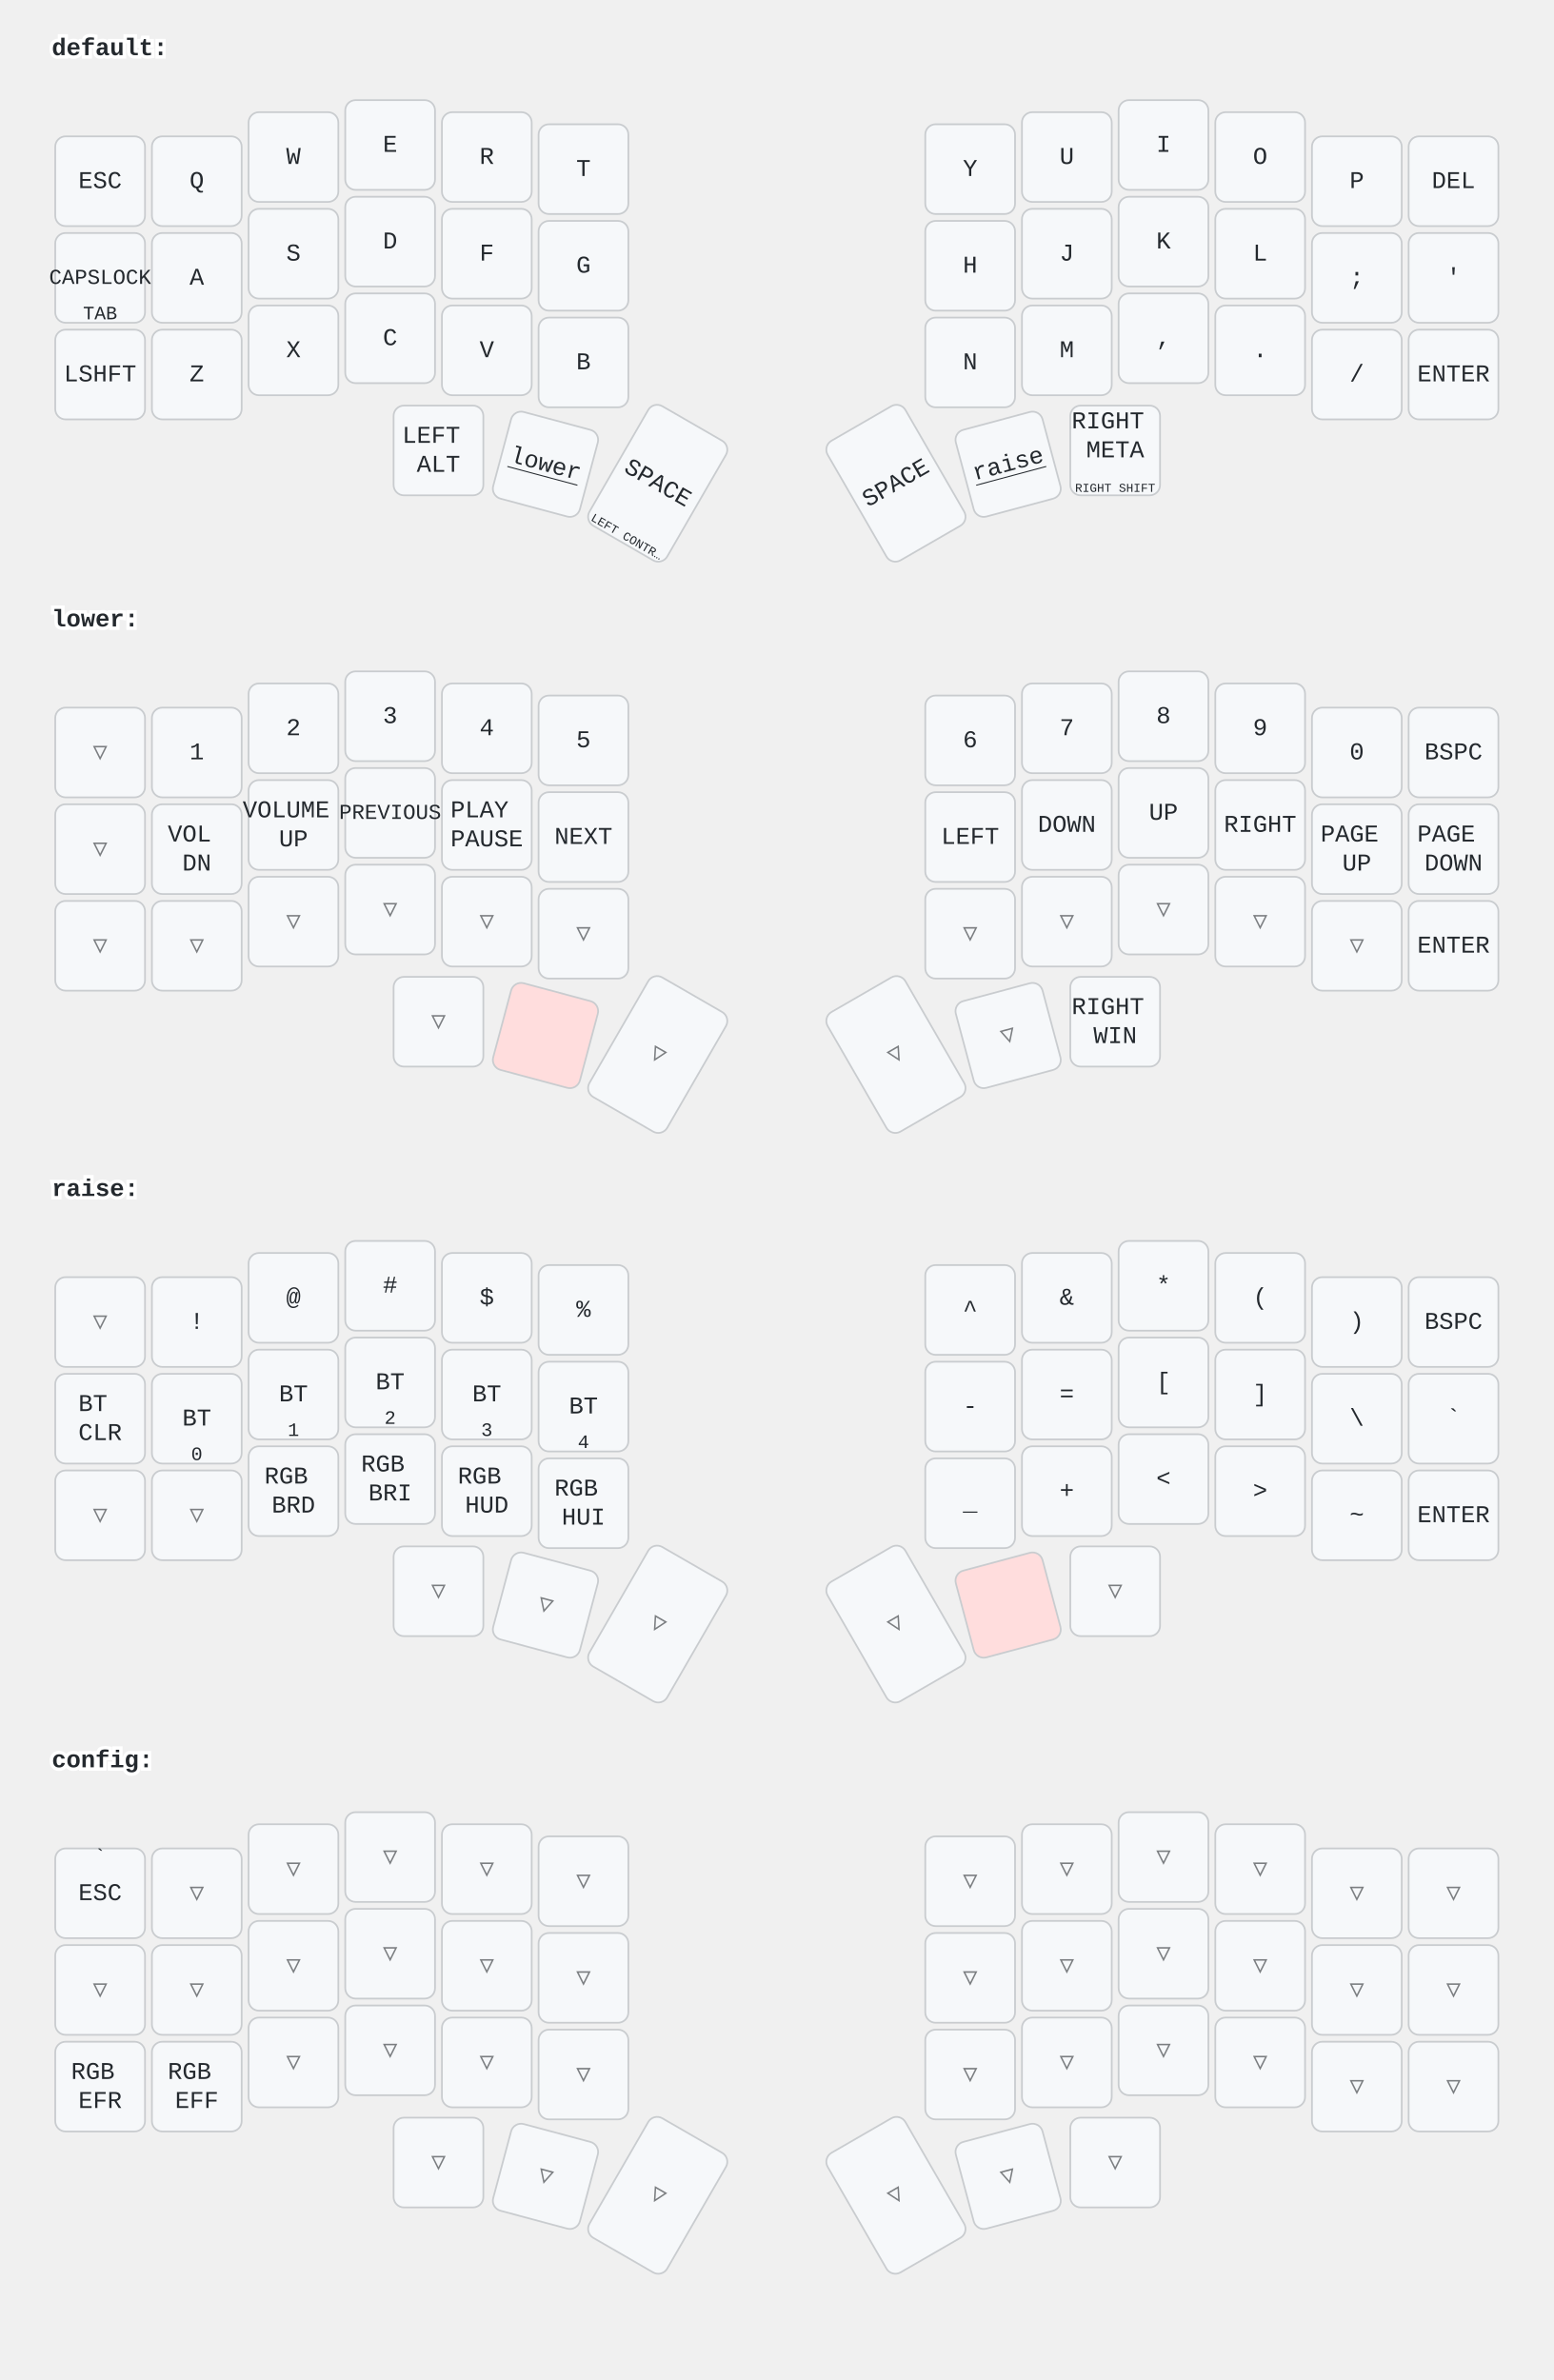
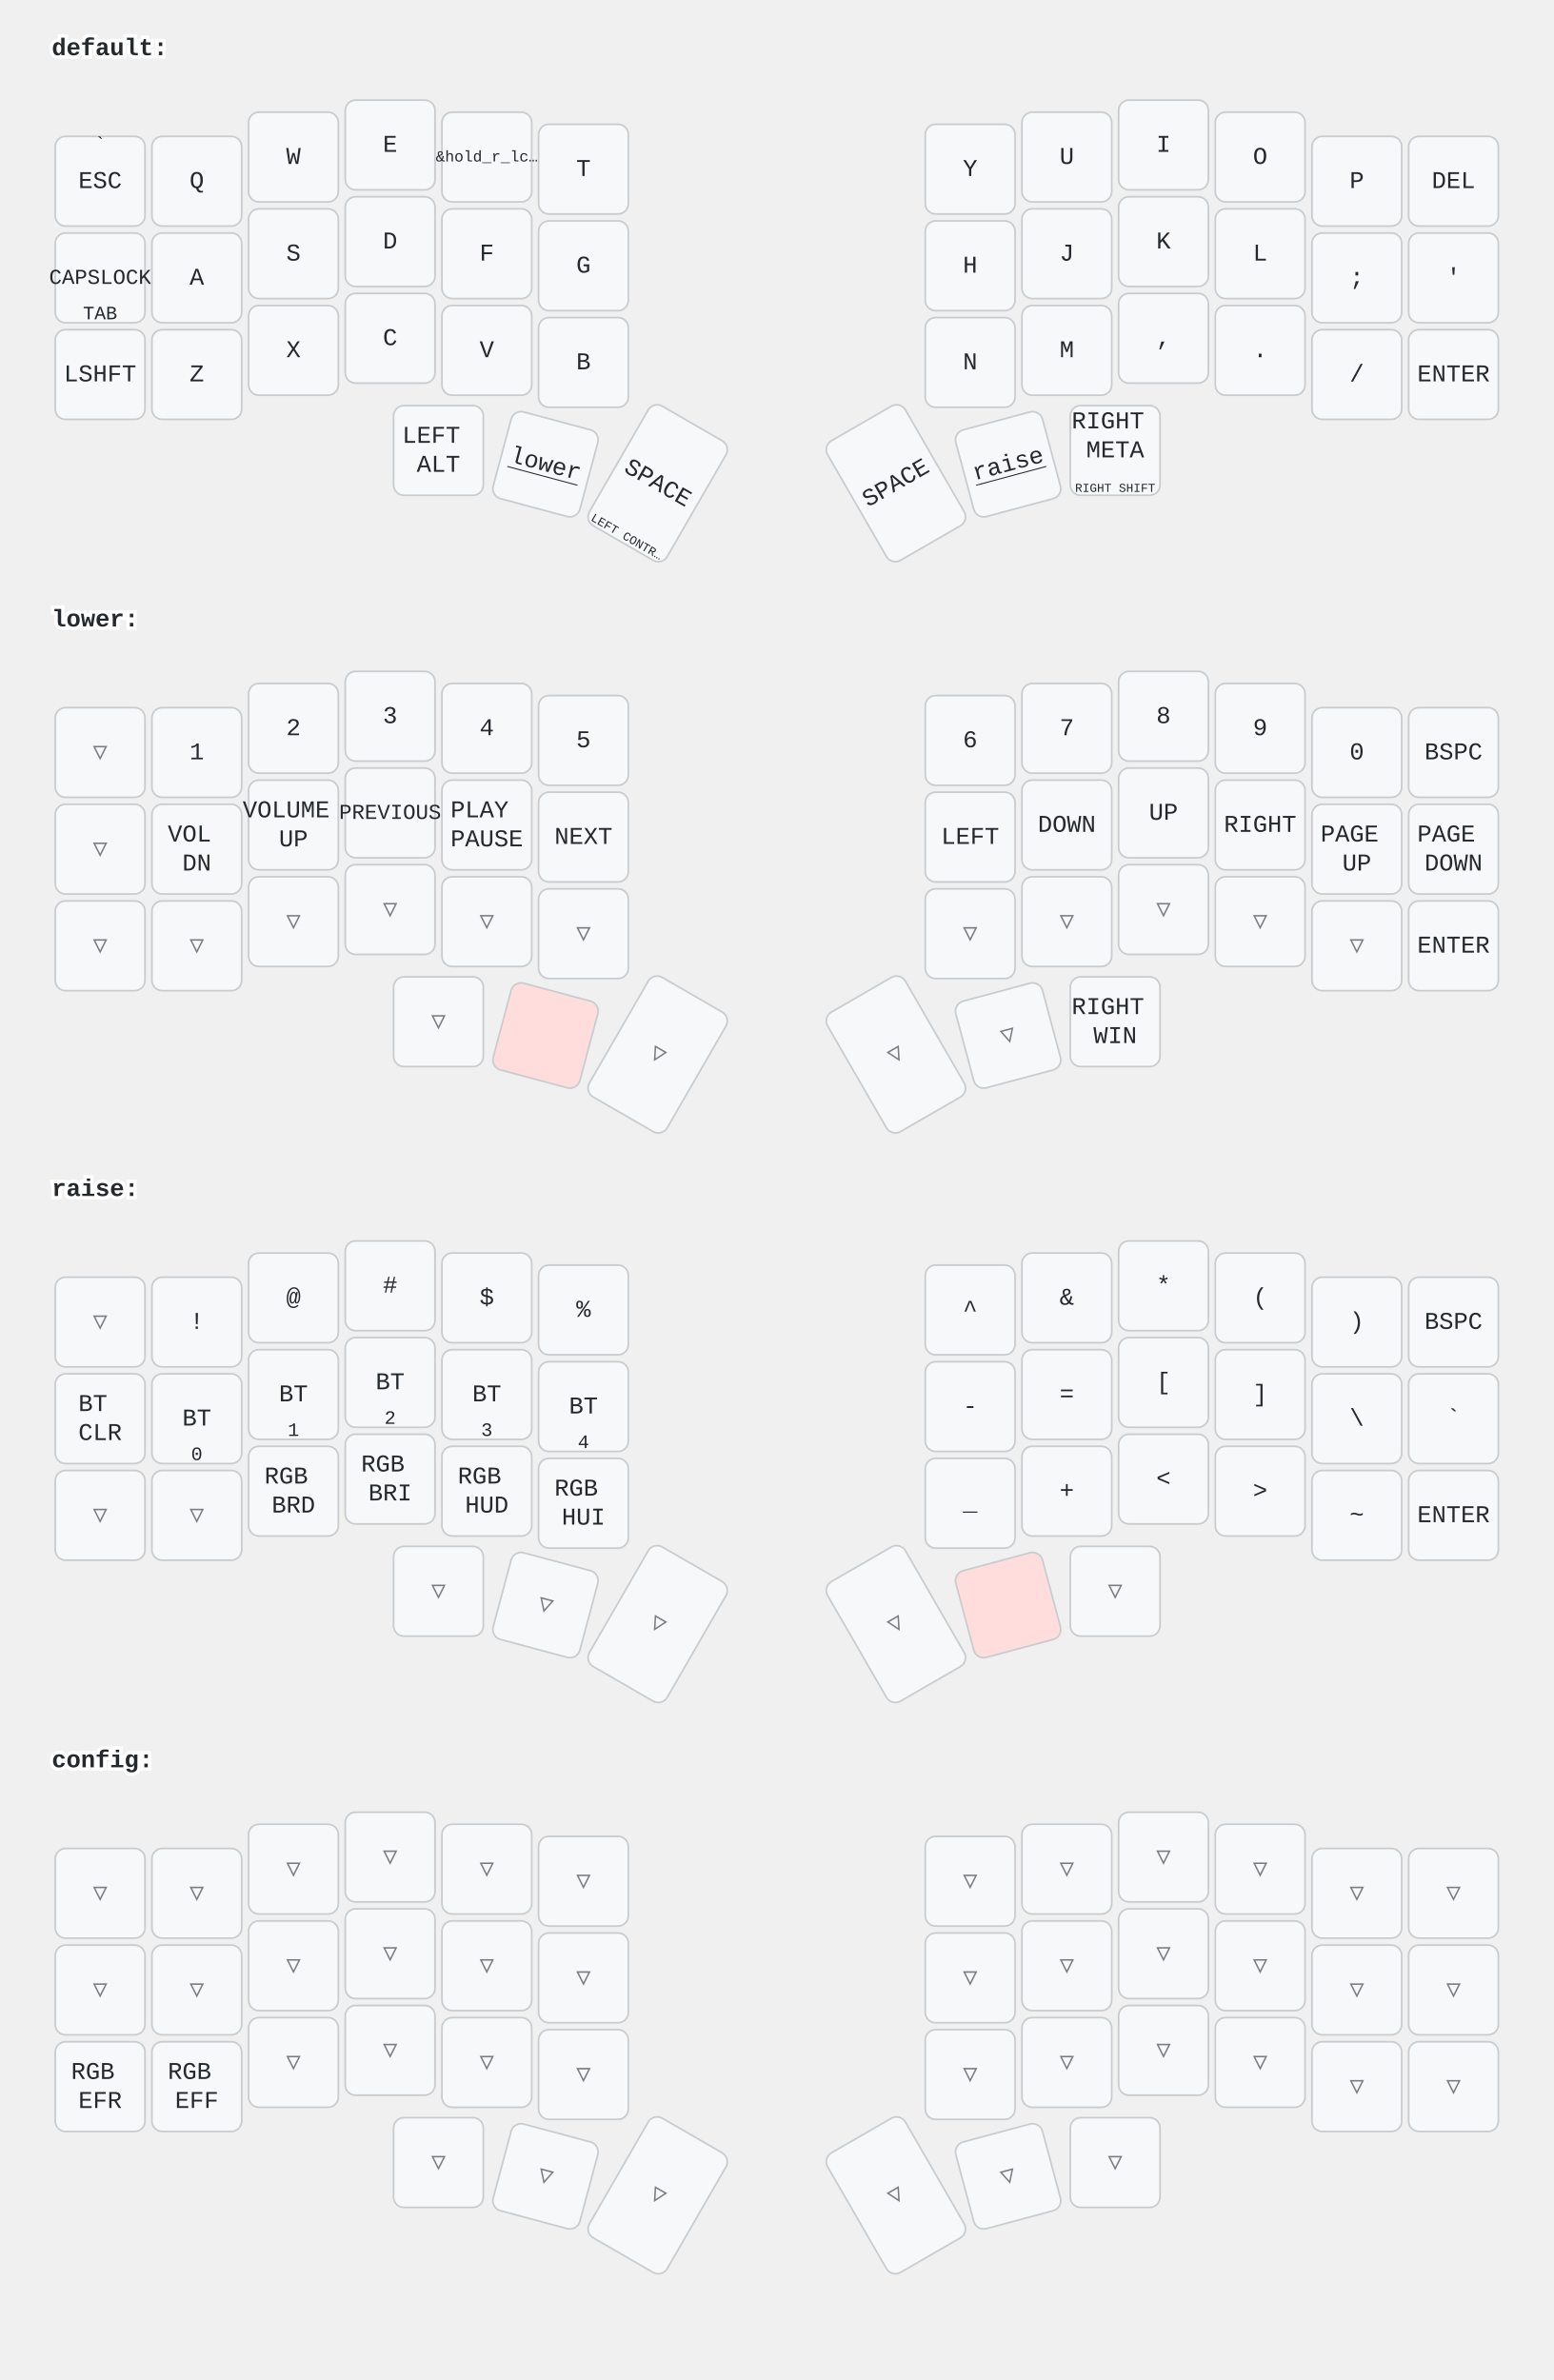
<svg xmlns="http://www.w3.org/2000/svg" width="900" height="1379" viewBox="0 0 900 1379" class="keymap">
  <style>/* inherit to force styles through use tags */
svg path {
    fill: inherit;
}

/* font and background color specifications */
svg.keymap {
    font-family: SFMono-Regular,Consolas,Liberation Mono,Menlo,monospace;
    font-size: 14px;
    font-kerning: normal;
    text-rendering: optimizeLegibility;
    fill: #24292e;
}

/* default key styling */
rect.key {
    fill: #f6f8fa;
}

rect.key, rect.combo {
    stroke: #c9cccf;
    stroke-width: 1;
}

/* default key side styling, only used is draw_key_sides is set */
rect.side {
    filter: brightness(90%);
}

/* color accent for combo boxes */
rect.combo, rect.combo-separate {
    fill: #cdf;
}

/* color accent for held keys */
rect.held, rect.combo.held {
    fill: #fdd;
}

/* color accent for ghost (optional) keys */
rect.ghost, rect.combo.ghost {
    stroke-dasharray: 4, 4;
    stroke-width: 2;
}

text {
    text-anchor: middle;
    dominant-baseline: middle;
}

/* styling for layer labels */
text.label {
    font-weight: bold;
    text-anchor: start;
    stroke: white;
    stroke-width: 4;
    paint-order: stroke;
}

/* styling for optional footer */
text.footer {
    text-anchor: end;
    dominant-baseline: auto;
    stroke: white;
    stroke-width: 4;
    paint-order: stroke;
}

/* styling for combo tap, and key hold/shifted label text */
text.combo, text.hold, text.shifted {
    font-size: 11px;
}

text.hold {
    text-anchor: middle;
    dominant-baseline: auto;
}

text.shifted {
    text-anchor: middle;
    dominant-baseline: hanging;
}

text.layer-activator {
    text-decoration: underline;
}

/* styling for hold/shifted label text in combo box */
text.combo.hold, text.combo.shifted {
    font-size: 8px;
}

/* lighter symbol for transparent keys */
text.trans {
    fill: #7b7e81;
}

/* styling for combo dendrons */
path.combo {
    stroke-width: 1;
    stroke: gray;
    fill: none;
}

/* Start Tabler Icons Cleanup */
/* cannot use height/width with glyphs */
.icon-tabler &gt; path {
    fill: inherit;
    stroke: inherit;
    stroke-width: 2;
}
/* hide tabler's default box */
.icon-tabler &gt; path[stroke="none"][fill="none"] {
    visibility: hidden;
}
/* End Tabler Icons Cleanup */
</style>
  <g transform="translate(30, 0)" class="layer-default">
    <text x="0" y="28" class="label" id="default">default:</text>
    <g transform="translate(0, 56)">
      <g transform="translate(28, 49)" class="key keypos-0">
        <rect rx="6" ry="6" x="-26" y="-26" width="52" height="52" class="key" />
        <text x="0" y="0" class="key tap">ESC</text>
+         <text x="0" y="-24" class="key shifted">`</text>
      </g>
      <g transform="translate(84, 49)" class="key keypos-1">
        <rect rx="6" ry="6" x="-26" y="-26" width="52" height="52" class="key" />
        <text x="0" y="0" class="key tap">Q</text>
      </g>
      <g transform="translate(140, 35)" class="key keypos-2">
        <rect rx="6" ry="6" x="-26" y="-26" width="52" height="52" class="key" />
        <text x="0" y="0" class="key tap">W</text>
      </g>
      <g transform="translate(196, 28)" class="key keypos-3">
        <rect rx="6" ry="6" x="-26" y="-26" width="52" height="52" class="key" />
        <text x="0" y="0" class="key tap">E</text>
      </g>
      <g transform="translate(252, 35)" class="key keypos-4">
        <rect rx="6" ry="6" x="-26" y="-26" width="52" height="52" class="key" />
-         <text x="0" y="0" class="key tap">R</text>
+         <text x="0" y="0" class="key tap">
+           <tspan style="font-size: 64%">&amp;hold_r_lc…</tspan>
+         </text>
      </g>
      <g transform="translate(308, 42)" class="key keypos-5">
        <rect rx="6" ry="6" x="-26" y="-26" width="52" height="52" class="key" />
        <text x="0" y="0" class="key tap">T</text>
      </g>
      <g transform="translate(532, 42)" class="key keypos-6">
        <rect rx="6" ry="6" x="-26" y="-26" width="52" height="52" class="key" />
        <text x="0" y="0" class="key tap">Y</text>
      </g>
      <g transform="translate(588, 35)" class="key keypos-7">
        <rect rx="6" ry="6" x="-26" y="-26" width="52" height="52" class="key" />
        <text x="0" y="0" class="key tap">U</text>
      </g>
      <g transform="translate(644, 28)" class="key keypos-8">
        <rect rx="6" ry="6" x="-26" y="-26" width="52" height="52" class="key" />
        <text x="0" y="0" class="key tap">I</text>
      </g>
      <g transform="translate(700, 35)" class="key keypos-9">
        <rect rx="6" ry="6" x="-26" y="-26" width="52" height="52" class="key" />
        <text x="0" y="0" class="key tap">O</text>
      </g>
      <g transform="translate(756, 49)" class="key keypos-10">
        <rect rx="6" ry="6" x="-26" y="-26" width="52" height="52" class="key" />
        <text x="0" y="0" class="key tap">P</text>
      </g>
      <g transform="translate(812, 49)" class="key keypos-11">
        <rect rx="6" ry="6" x="-26" y="-26" width="52" height="52" class="key" />
        <text x="0" y="0" class="key tap">DEL</text>
      </g>
      <g transform="translate(28, 105)" class="key keypos-12">
        <rect rx="6" ry="6" x="-26" y="-26" width="52" height="52" class="key" />
        <text x="0" y="0" class="key tap">
          <tspan style="font-size: 88%">CAPSLOCK</tspan>
        </text>
        <text x="0" y="24" class="key hold">TAB</text>
      </g>
      <g transform="translate(84, 105)" class="key keypos-13">
        <rect rx="6" ry="6" x="-26" y="-26" width="52" height="52" class="key" />
        <text x="0" y="0" class="key tap">A</text>
      </g>
      <g transform="translate(140, 91)" class="key keypos-14">
        <rect rx="6" ry="6" x="-26" y="-26" width="52" height="52" class="key" />
        <text x="0" y="0" class="key tap">S</text>
      </g>
      <g transform="translate(196, 84)" class="key keypos-15">
        <rect rx="6" ry="6" x="-26" y="-26" width="52" height="52" class="key" />
        <text x="0" y="0" class="key tap">D</text>
      </g>
      <g transform="translate(252, 91)" class="key keypos-16">
        <rect rx="6" ry="6" x="-26" y="-26" width="52" height="52" class="key" />
        <text x="0" y="0" class="key tap">F</text>
      </g>
      <g transform="translate(308, 98)" class="key keypos-17">
        <rect rx="6" ry="6" x="-26" y="-26" width="52" height="52" class="key" />
        <text x="0" y="0" class="key tap">G</text>
      </g>
      <g transform="translate(532, 98)" class="key keypos-18">
        <rect rx="6" ry="6" x="-26" y="-26" width="52" height="52" class="key" />
        <text x="0" y="0" class="key tap">H</text>
      </g>
      <g transform="translate(588, 91)" class="key keypos-19">
        <rect rx="6" ry="6" x="-26" y="-26" width="52" height="52" class="key" />
        <text x="0" y="0" class="key tap">J</text>
      </g>
      <g transform="translate(644, 84)" class="key keypos-20">
        <rect rx="6" ry="6" x="-26" y="-26" width="52" height="52" class="key" />
        <text x="0" y="0" class="key tap">K</text>
      </g>
      <g transform="translate(700, 91)" class="key keypos-21">
        <rect rx="6" ry="6" x="-26" y="-26" width="52" height="52" class="key" />
        <text x="0" y="0" class="key tap">L</text>
      </g>
      <g transform="translate(756, 105)" class="key keypos-22">
        <rect rx="6" ry="6" x="-26" y="-26" width="52" height="52" class="key" />
        <text x="0" y="0" class="key tap">;</text>
      </g>
      <g transform="translate(812, 105)" class="key keypos-23">
        <rect rx="6" ry="6" x="-26" y="-26" width="52" height="52" class="key" />
        <text x="0" y="0" class="key tap">'</text>
      </g>
      <g transform="translate(28, 161)" class="key keypos-24">
        <rect rx="6" ry="6" x="-26" y="-26" width="52" height="52" class="key" />
        <text x="0" y="0" class="key tap">LSHFT</text>
      </g>
      <g transform="translate(84, 161)" class="key keypos-25">
        <rect rx="6" ry="6" x="-26" y="-26" width="52" height="52" class="key" />
        <text x="0" y="0" class="key tap">Z</text>
      </g>
      <g transform="translate(140, 147)" class="key keypos-26">
        <rect rx="6" ry="6" x="-26" y="-26" width="52" height="52" class="key" />
        <text x="0" y="0" class="key tap">X</text>
      </g>
      <g transform="translate(196, 140)" class="key keypos-27">
        <rect rx="6" ry="6" x="-26" y="-26" width="52" height="52" class="key" />
        <text x="0" y="0" class="key tap">C</text>
      </g>
      <g transform="translate(252, 147)" class="key keypos-28">
        <rect rx="6" ry="6" x="-26" y="-26" width="52" height="52" class="key" />
        <text x="0" y="0" class="key tap">V</text>
      </g>
      <g transform="translate(308, 154)" class="key keypos-29">
        <rect rx="6" ry="6" x="-26" y="-26" width="52" height="52" class="key" />
        <text x="0" y="0" class="key tap">B</text>
      </g>
      <g transform="translate(532, 154)" class="key keypos-30">
        <rect rx="6" ry="6" x="-26" y="-26" width="52" height="52" class="key" />
        <text x="0" y="0" class="key tap">N</text>
      </g>
      <g transform="translate(588, 147)" class="key keypos-31">
        <rect rx="6" ry="6" x="-26" y="-26" width="52" height="52" class="key" />
        <text x="0" y="0" class="key tap">M</text>
      </g>
      <g transform="translate(644, 140)" class="key keypos-32">
        <rect rx="6" ry="6" x="-26" y="-26" width="52" height="52" class="key" />
        <text x="0" y="0" class="key tap">,</text>
      </g>
      <g transform="translate(700, 147)" class="key keypos-33">
        <rect rx="6" ry="6" x="-26" y="-26" width="52" height="52" class="key" />
        <text x="0" y="0" class="key tap">.</text>
      </g>
      <g transform="translate(756, 161)" class="key keypos-34">
        <rect rx="6" ry="6" x="-26" y="-26" width="52" height="52" class="key" />
        <text x="0" y="0" class="key tap">/</text>
      </g>
      <g transform="translate(812, 161)" class="key keypos-35">
        <rect rx="6" ry="6" x="-26" y="-26" width="52" height="52" class="key" />
        <text x="0" y="0" class="key tap">ENTER</text>
      </g>
      <g transform="translate(224, 205)" class="key keypos-36">
        <rect rx="6" ry="6" x="-26" y="-26" width="52" height="52" class="key" />
        <text x="0" y="0" class="key tap">
          <tspan x="0" dy="-0.6em">LEFT</tspan>
          <tspan x="0" dy="1.2em">ALT</tspan>
        </text>
      </g>
      <g transform="translate(286, 213) rotate(15.0)" class="key keypos-37">
        <rect rx="6" ry="6" x="-26" y="-26" width="52" height="52" class="key" />
        <a href="#lower">
          <text x="0" y="0" class="key tap layer-activator">lower</text>
        </a>
      </g>
      <g transform="translate(351, 224) rotate(30.0)" class="key keypos-38">
        <rect rx="6" ry="6" x="-26" y="-40" width="52" height="80" class="key" />
        <text x="0" y="0" class="key tap">SPACE</text>
        <text x="0" y="38" class="key hold">
          <tspan style="font-size: 64%">LEFT CONTR…</tspan>
        </text>
      </g>
      <g transform="translate(489, 224) rotate(-30.0)" class="key keypos-39">
        <rect rx="6" ry="6" x="-26" y="-40" width="52" height="80" class="key" />
        <text x="0" y="0" class="key tap">SPACE</text>
      </g>
      <g transform="translate(554, 213) rotate(-15.0)" class="key keypos-40">
        <rect rx="6" ry="6" x="-26" y="-26" width="52" height="52" class="key" />
        <a href="#raise">
          <text x="0" y="0" class="key tap layer-activator">raise</text>
        </a>
      </g>
      <g transform="translate(616, 205)" class="key keypos-41">
        <rect rx="6" ry="6" x="-26" y="-26" width="52" height="52" class="key" />
        <text x="0" y="0" class="key tap">
          <tspan x="0" dy="-1.2em">RIGHT</tspan>
          <tspan x="0" dy="1.2em">META</tspan>
        </text>
        <text x="0" y="24" class="key hold">
          <tspan style="font-size: 64%">RIGHT SHIFT</tspan>
        </text>
      </g>
    </g>
  </g>
  <g transform="translate(30, 331)" class="layer-lower">
    <text x="0" y="28" class="label" id="lower">lower:</text>
    <g transform="translate(0, 56)">
      <g transform="translate(28, 49)" class="key trans keypos-0">
        <rect rx="6" ry="6" x="-26" y="-26" width="52" height="52" class="key trans" />
        <text x="0" y="0" class="key trans tap">▽</text>
      </g>
      <g transform="translate(84, 49)" class="key keypos-1">
        <rect rx="6" ry="6" x="-26" y="-26" width="52" height="52" class="key" />
        <text x="0" y="0" class="key tap">1</text>
      </g>
      <g transform="translate(140, 35)" class="key keypos-2">
        <rect rx="6" ry="6" x="-26" y="-26" width="52" height="52" class="key" />
        <text x="0" y="0" class="key tap">2</text>
      </g>
      <g transform="translate(196, 28)" class="key keypos-3">
        <rect rx="6" ry="6" x="-26" y="-26" width="52" height="52" class="key" />
        <text x="0" y="0" class="key tap">3</text>
      </g>
      <g transform="translate(252, 35)" class="key keypos-4">
        <rect rx="6" ry="6" x="-26" y="-26" width="52" height="52" class="key" />
        <text x="0" y="0" class="key tap">4</text>
      </g>
      <g transform="translate(308, 42)" class="key keypos-5">
        <rect rx="6" ry="6" x="-26" y="-26" width="52" height="52" class="key" />
        <text x="0" y="0" class="key tap">5</text>
      </g>
      <g transform="translate(532, 42)" class="key keypos-6">
        <rect rx="6" ry="6" x="-26" y="-26" width="52" height="52" class="key" />
        <text x="0" y="0" class="key tap">6</text>
      </g>
      <g transform="translate(588, 35)" class="key keypos-7">
        <rect rx="6" ry="6" x="-26" y="-26" width="52" height="52" class="key" />
        <text x="0" y="0" class="key tap">7</text>
      </g>
      <g transform="translate(644, 28)" class="key keypos-8">
        <rect rx="6" ry="6" x="-26" y="-26" width="52" height="52" class="key" />
        <text x="0" y="0" class="key tap">8</text>
      </g>
      <g transform="translate(700, 35)" class="key keypos-9">
        <rect rx="6" ry="6" x="-26" y="-26" width="52" height="52" class="key" />
        <text x="0" y="0" class="key tap">9</text>
      </g>
      <g transform="translate(756, 49)" class="key keypos-10">
        <rect rx="6" ry="6" x="-26" y="-26" width="52" height="52" class="key" />
        <text x="0" y="0" class="key tap">0</text>
      </g>
      <g transform="translate(812, 49)" class="key keypos-11">
        <rect rx="6" ry="6" x="-26" y="-26" width="52" height="52" class="key" />
        <text x="0" y="0" class="key tap">BSPC</text>
      </g>
      <g transform="translate(28, 105)" class="key trans keypos-12">
        <rect rx="6" ry="6" x="-26" y="-26" width="52" height="52" class="key trans" />
        <text x="0" y="0" class="key trans tap">▽</text>
      </g>
      <g transform="translate(84, 105)" class="key keypos-13">
        <rect rx="6" ry="6" x="-26" y="-26" width="52" height="52" class="key" />
        <text x="0" y="0" class="key tap">
          <tspan x="0" dy="-0.6em">VOL</tspan>
          <tspan x="0" dy="1.2em">DN</tspan>
        </text>
      </g>
      <g transform="translate(140, 91)" class="key keypos-14">
        <rect rx="6" ry="6" x="-26" y="-26" width="52" height="52" class="key" />
        <text x="0" y="0" class="key tap">
          <tspan x="0" dy="-0.6em">VOLUME</tspan>
          <tspan x="0" dy="1.2em">UP</tspan>
        </text>
      </g>
      <g transform="translate(196, 84)" class="key keypos-15">
        <rect rx="6" ry="6" x="-26" y="-26" width="52" height="52" class="key" />
        <text x="0" y="0" class="key tap">
          <tspan style="font-size: 88%">PREVIOUS</tspan>
        </text>
      </g>
      <g transform="translate(252, 91)" class="key keypos-16">
        <rect rx="6" ry="6" x="-26" y="-26" width="52" height="52" class="key" />
        <text x="0" y="0" class="key tap">
          <tspan x="0" dy="-0.6em">PLAY</tspan>
          <tspan x="0" dy="1.2em">PAUSE</tspan>
        </text>
      </g>
      <g transform="translate(308, 98)" class="key keypos-17">
        <rect rx="6" ry="6" x="-26" y="-26" width="52" height="52" class="key" />
        <text x="0" y="0" class="key tap">NEXT</text>
      </g>
      <g transform="translate(532, 98)" class="key keypos-18">
        <rect rx="6" ry="6" x="-26" y="-26" width="52" height="52" class="key" />
        <text x="0" y="0" class="key tap">LEFT</text>
      </g>
      <g transform="translate(588, 91)" class="key keypos-19">
        <rect rx="6" ry="6" x="-26" y="-26" width="52" height="52" class="key" />
        <text x="0" y="0" class="key tap">DOWN</text>
      </g>
      <g transform="translate(644, 84)" class="key keypos-20">
        <rect rx="6" ry="6" x="-26" y="-26" width="52" height="52" class="key" />
        <text x="0" y="0" class="key tap">UP</text>
      </g>
      <g transform="translate(700, 91)" class="key keypos-21">
        <rect rx="6" ry="6" x="-26" y="-26" width="52" height="52" class="key" />
        <text x="0" y="0" class="key tap">RIGHT</text>
      </g>
      <g transform="translate(756, 105)" class="key keypos-22">
        <rect rx="6" ry="6" x="-26" y="-26" width="52" height="52" class="key" />
        <text x="0" y="0" class="key tap">
          <tspan x="0" dy="-0.6em">PAGE</tspan>
          <tspan x="0" dy="1.2em">UP</tspan>
        </text>
      </g>
      <g transform="translate(812, 105)" class="key keypos-23">
        <rect rx="6" ry="6" x="-26" y="-26" width="52" height="52" class="key" />
        <text x="0" y="0" class="key tap">
          <tspan x="0" dy="-0.6em">PAGE</tspan>
          <tspan x="0" dy="1.2em">DOWN</tspan>
        </text>
      </g>
      <g transform="translate(28, 161)" class="key trans keypos-24">
        <rect rx="6" ry="6" x="-26" y="-26" width="52" height="52" class="key trans" />
        <text x="0" y="0" class="key trans tap">▽</text>
      </g>
      <g transform="translate(84, 161)" class="key trans keypos-25">
        <rect rx="6" ry="6" x="-26" y="-26" width="52" height="52" class="key trans" />
        <text x="0" y="0" class="key trans tap">▽</text>
      </g>
      <g transform="translate(140, 147)" class="key trans keypos-26">
        <rect rx="6" ry="6" x="-26" y="-26" width="52" height="52" class="key trans" />
        <text x="0" y="0" class="key trans tap">▽</text>
      </g>
      <g transform="translate(196, 140)" class="key trans keypos-27">
        <rect rx="6" ry="6" x="-26" y="-26" width="52" height="52" class="key trans" />
        <text x="0" y="0" class="key trans tap">▽</text>
      </g>
      <g transform="translate(252, 147)" class="key trans keypos-28">
        <rect rx="6" ry="6" x="-26" y="-26" width="52" height="52" class="key trans" />
        <text x="0" y="0" class="key trans tap">▽</text>
      </g>
      <g transform="translate(308, 154)" class="key trans keypos-29">
        <rect rx="6" ry="6" x="-26" y="-26" width="52" height="52" class="key trans" />
        <text x="0" y="0" class="key trans tap">▽</text>
      </g>
      <g transform="translate(532, 154)" class="key trans keypos-30">
        <rect rx="6" ry="6" x="-26" y="-26" width="52" height="52" class="key trans" />
        <text x="0" y="0" class="key trans tap">▽</text>
      </g>
      <g transform="translate(588, 147)" class="key trans keypos-31">
        <rect rx="6" ry="6" x="-26" y="-26" width="52" height="52" class="key trans" />
        <text x="0" y="0" class="key trans tap">▽</text>
      </g>
      <g transform="translate(644, 140)" class="key trans keypos-32">
        <rect rx="6" ry="6" x="-26" y="-26" width="52" height="52" class="key trans" />
        <text x="0" y="0" class="key trans tap">▽</text>
      </g>
      <g transform="translate(700, 147)" class="key trans keypos-33">
        <rect rx="6" ry="6" x="-26" y="-26" width="52" height="52" class="key trans" />
        <text x="0" y="0" class="key trans tap">▽</text>
      </g>
      <g transform="translate(756, 161)" class="key trans keypos-34">
        <rect rx="6" ry="6" x="-26" y="-26" width="52" height="52" class="key trans" />
        <text x="0" y="0" class="key trans tap">▽</text>
      </g>
      <g transform="translate(812, 161)" class="key keypos-35">
        <rect rx="6" ry="6" x="-26" y="-26" width="52" height="52" class="key" />
        <text x="0" y="0" class="key tap">ENTER</text>
      </g>
      <g transform="translate(224, 205)" class="key trans keypos-36">
        <rect rx="6" ry="6" x="-26" y="-26" width="52" height="52" class="key trans" />
        <text x="0" y="0" class="key trans tap">▽</text>
      </g>
      <g transform="translate(286, 213) rotate(15.0)" class="key held keypos-37">
        <rect rx="6" ry="6" x="-26" y="-26" width="52" height="52" class="key held" />
      </g>
      <g transform="translate(351, 224) rotate(30.0)" class="key trans keypos-38">
        <rect rx="6" ry="6" x="-26" y="-40" width="52" height="80" class="key trans" />
        <text x="0" y="0" class="key trans tap">▽</text>
      </g>
      <g transform="translate(489, 224) rotate(-30.0)" class="key trans keypos-39">
        <rect rx="6" ry="6" x="-26" y="-40" width="52" height="80" class="key trans" />
        <text x="0" y="0" class="key trans tap">▽</text>
      </g>
      <g transform="translate(554, 213) rotate(-15.0)" class="key trans keypos-40">
        <rect rx="6" ry="6" x="-26" y="-26" width="52" height="52" class="key trans" />
        <text x="0" y="0" class="key trans tap">▽</text>
      </g>
      <g transform="translate(616, 205)" class="key keypos-41">
        <rect rx="6" ry="6" x="-26" y="-26" width="52" height="52" class="key" />
        <text x="0" y="0" class="key tap">
          <tspan x="0" dy="-0.6em">RIGHT</tspan>
          <tspan x="0" dy="1.2em">WIN</tspan>
        </text>
      </g>
    </g>
  </g>
  <g transform="translate(30, 661)" class="layer-raise">
    <text x="0" y="28" class="label" id="raise">raise:</text>
    <g transform="translate(0, 56)">
      <g transform="translate(28, 49)" class="key trans keypos-0">
        <rect rx="6" ry="6" x="-26" y="-26" width="52" height="52" class="key trans" />
        <text x="0" y="0" class="key trans tap">▽</text>
      </g>
      <g transform="translate(84, 49)" class="key keypos-1">
        <rect rx="6" ry="6" x="-26" y="-26" width="52" height="52" class="key" />
        <text x="0" y="0" class="key tap">!</text>
      </g>
      <g transform="translate(140, 35)" class="key keypos-2">
        <rect rx="6" ry="6" x="-26" y="-26" width="52" height="52" class="key" />
        <text x="0" y="0" class="key tap">@</text>
      </g>
      <g transform="translate(196, 28)" class="key keypos-3">
        <rect rx="6" ry="6" x="-26" y="-26" width="52" height="52" class="key" />
        <text x="0" y="0" class="key tap">#</text>
      </g>
      <g transform="translate(252, 35)" class="key keypos-4">
        <rect rx="6" ry="6" x="-26" y="-26" width="52" height="52" class="key" />
        <text x="0" y="0" class="key tap">$</text>
      </g>
      <g transform="translate(308, 42)" class="key keypos-5">
        <rect rx="6" ry="6" x="-26" y="-26" width="52" height="52" class="key" />
        <text x="0" y="0" class="key tap">%</text>
      </g>
      <g transform="translate(532, 42)" class="key keypos-6">
        <rect rx="6" ry="6" x="-26" y="-26" width="52" height="52" class="key" />
        <text x="0" y="0" class="key tap">^</text>
      </g>
      <g transform="translate(588, 35)" class="key keypos-7">
        <rect rx="6" ry="6" x="-26" y="-26" width="52" height="52" class="key" />
        <text x="0" y="0" class="key tap">&amp;</text>
      </g>
      <g transform="translate(644, 28)" class="key keypos-8">
        <rect rx="6" ry="6" x="-26" y="-26" width="52" height="52" class="key" />
        <text x="0" y="0" class="key tap">*</text>
      </g>
      <g transform="translate(700, 35)" class="key keypos-9">
        <rect rx="6" ry="6" x="-26" y="-26" width="52" height="52" class="key" />
        <text x="0" y="0" class="key tap">(</text>
      </g>
      <g transform="translate(756, 49)" class="key keypos-10">
        <rect rx="6" ry="6" x="-26" y="-26" width="52" height="52" class="key" />
        <text x="0" y="0" class="key tap">)</text>
      </g>
      <g transform="translate(812, 49)" class="key keypos-11">
        <rect rx="6" ry="6" x="-26" y="-26" width="52" height="52" class="key" />
        <text x="0" y="0" class="key tap">BSPC</text>
      </g>
      <g transform="translate(28, 105)" class="key keypos-12">
        <rect rx="6" ry="6" x="-26" y="-26" width="52" height="52" class="key" />
        <text x="0" y="0" class="key tap">
          <tspan x="0" dy="-0.6em">BT</tspan>
          <tspan x="0" dy="1.2em">CLR</tspan>
        </text>
      </g>
      <g transform="translate(84, 105)" class="key keypos-13">
        <rect rx="6" ry="6" x="-26" y="-26" width="52" height="52" class="key" />
        <text x="0" y="0" class="key tap">BT</text>
        <text x="0" y="24" class="key hold">0</text>
      </g>
      <g transform="translate(140, 91)" class="key keypos-14">
        <rect rx="6" ry="6" x="-26" y="-26" width="52" height="52" class="key" />
        <text x="0" y="0" class="key tap">BT</text>
        <text x="0" y="24" class="key hold">1</text>
      </g>
      <g transform="translate(196, 84)" class="key keypos-15">
        <rect rx="6" ry="6" x="-26" y="-26" width="52" height="52" class="key" />
        <text x="0" y="0" class="key tap">BT</text>
        <text x="0" y="24" class="key hold">2</text>
      </g>
      <g transform="translate(252, 91)" class="key keypos-16">
        <rect rx="6" ry="6" x="-26" y="-26" width="52" height="52" class="key" />
        <text x="0" y="0" class="key tap">BT</text>
        <text x="0" y="24" class="key hold">3</text>
      </g>
      <g transform="translate(308, 98)" class="key keypos-17">
        <rect rx="6" ry="6" x="-26" y="-26" width="52" height="52" class="key" />
        <text x="0" y="0" class="key tap">BT</text>
        <text x="0" y="24" class="key hold">4</text>
      </g>
      <g transform="translate(532, 98)" class="key keypos-18">
        <rect rx="6" ry="6" x="-26" y="-26" width="52" height="52" class="key" />
        <text x="0" y="0" class="key tap">-</text>
      </g>
      <g transform="translate(588, 91)" class="key keypos-19">
        <rect rx="6" ry="6" x="-26" y="-26" width="52" height="52" class="key" />
        <text x="0" y="0" class="key tap">=</text>
      </g>
      <g transform="translate(644, 84)" class="key keypos-20">
        <rect rx="6" ry="6" x="-26" y="-26" width="52" height="52" class="key" />
        <text x="0" y="0" class="key tap">[</text>
      </g>
      <g transform="translate(700, 91)" class="key keypos-21">
        <rect rx="6" ry="6" x="-26" y="-26" width="52" height="52" class="key" />
        <text x="0" y="0" class="key tap">]</text>
      </g>
      <g transform="translate(756, 105)" class="key keypos-22">
        <rect rx="6" ry="6" x="-26" y="-26" width="52" height="52" class="key" />
        <text x="0" y="0" class="key tap">\</text>
      </g>
      <g transform="translate(812, 105)" class="key keypos-23">
        <rect rx="6" ry="6" x="-26" y="-26" width="52" height="52" class="key" />
        <text x="0" y="0" class="key tap">`</text>
      </g>
      <g transform="translate(28, 161)" class="key trans keypos-24">
        <rect rx="6" ry="6" x="-26" y="-26" width="52" height="52" class="key trans" />
        <text x="0" y="0" class="key trans tap">▽</text>
      </g>
      <g transform="translate(84, 161)" class="key trans keypos-25">
        <rect rx="6" ry="6" x="-26" y="-26" width="52" height="52" class="key trans" />
        <text x="0" y="0" class="key trans tap">▽</text>
      </g>
      <g transform="translate(140, 147)" class="key keypos-26">
        <rect rx="6" ry="6" x="-26" y="-26" width="52" height="52" class="key" />
        <text x="0" y="0" class="key tap">
          <tspan x="0" dy="-0.6em">RGB</tspan>
          <tspan x="0" dy="1.2em">BRD</tspan>
        </text>
      </g>
      <g transform="translate(196, 140)" class="key keypos-27">
        <rect rx="6" ry="6" x="-26" y="-26" width="52" height="52" class="key" />
        <text x="0" y="0" class="key tap">
          <tspan x="0" dy="-0.6em">RGB</tspan>
          <tspan x="0" dy="1.2em">BRI</tspan>
        </text>
      </g>
      <g transform="translate(252, 147)" class="key keypos-28">
        <rect rx="6" ry="6" x="-26" y="-26" width="52" height="52" class="key" />
        <text x="0" y="0" class="key tap">
          <tspan x="0" dy="-0.6em">RGB</tspan>
          <tspan x="0" dy="1.2em">HUD</tspan>
        </text>
      </g>
      <g transform="translate(308, 154)" class="key keypos-29">
        <rect rx="6" ry="6" x="-26" y="-26" width="52" height="52" class="key" />
        <text x="0" y="0" class="key tap">
          <tspan x="0" dy="-0.6em">RGB</tspan>
          <tspan x="0" dy="1.2em">HUI</tspan>
        </text>
      </g>
      <g transform="translate(532, 154)" class="key keypos-30">
        <rect rx="6" ry="6" x="-26" y="-26" width="52" height="52" class="key" />
        <text x="0" y="0" class="key tap">_</text>
      </g>
      <g transform="translate(588, 147)" class="key keypos-31">
        <rect rx="6" ry="6" x="-26" y="-26" width="52" height="52" class="key" />
        <text x="0" y="0" class="key tap">+</text>
      </g>
      <g transform="translate(644, 140)" class="key keypos-32">
        <rect rx="6" ry="6" x="-26" y="-26" width="52" height="52" class="key" />
        <text x="0" y="0" class="key tap">&lt;</text>
      </g>
      <g transform="translate(700, 147)" class="key keypos-33">
        <rect rx="6" ry="6" x="-26" y="-26" width="52" height="52" class="key" />
        <text x="0" y="0" class="key tap">&gt;</text>
      </g>
      <g transform="translate(756, 161)" class="key keypos-34">
        <rect rx="6" ry="6" x="-26" y="-26" width="52" height="52" class="key" />
        <text x="0" y="0" class="key tap">~</text>
      </g>
      <g transform="translate(812, 161)" class="key keypos-35">
        <rect rx="6" ry="6" x="-26" y="-26" width="52" height="52" class="key" />
        <text x="0" y="0" class="key tap">ENTER</text>
      </g>
      <g transform="translate(224, 205)" class="key trans keypos-36">
        <rect rx="6" ry="6" x="-26" y="-26" width="52" height="52" class="key trans" />
        <text x="0" y="0" class="key trans tap">▽</text>
      </g>
      <g transform="translate(286, 213) rotate(15.0)" class="key trans keypos-37">
        <rect rx="6" ry="6" x="-26" y="-26" width="52" height="52" class="key trans" />
        <text x="0" y="0" class="key trans tap">▽</text>
      </g>
      <g transform="translate(351, 224) rotate(30.0)" class="key trans keypos-38">
        <rect rx="6" ry="6" x="-26" y="-40" width="52" height="80" class="key trans" />
        <text x="0" y="0" class="key trans tap">▽</text>
      </g>
      <g transform="translate(489, 224) rotate(-30.0)" class="key trans keypos-39">
        <rect rx="6" ry="6" x="-26" y="-40" width="52" height="80" class="key trans" />
        <text x="0" y="0" class="key trans tap">▽</text>
      </g>
      <g transform="translate(554, 213) rotate(-15.0)" class="key held keypos-40">
        <rect rx="6" ry="6" x="-26" y="-26" width="52" height="52" class="key held" />
      </g>
      <g transform="translate(616, 205)" class="key trans keypos-41">
        <rect rx="6" ry="6" x="-26" y="-26" width="52" height="52" class="key trans" />
        <text x="0" y="0" class="key trans tap">▽</text>
      </g>
    </g>
  </g>
  <g transform="translate(30, 992)" class="layer-config">
    <text x="0" y="28" class="label" id="config">config:</text>
    <g transform="translate(0, 56)">
-       <g transform="translate(28, 49)" class="key keypos-0">
-         <rect rx="6" ry="6" x="-26" y="-26" width="52" height="52" class="key" />
-         <text x="0" y="0" class="key tap">ESC</text>
-         <text x="0" y="-24" class="key shifted">`</text>
+       <g transform="translate(28, 49)" class="key trans keypos-0">
+         <rect rx="6" ry="6" x="-26" y="-26" width="52" height="52" class="key trans" />
+         <text x="0" y="0" class="key trans tap">▽</text>
      </g>
      <g transform="translate(84, 49)" class="key trans keypos-1">
        <rect rx="6" ry="6" x="-26" y="-26" width="52" height="52" class="key trans" />
        <text x="0" y="0" class="key trans tap">▽</text>
      </g>
      <g transform="translate(140, 35)" class="key trans keypos-2">
        <rect rx="6" ry="6" x="-26" y="-26" width="52" height="52" class="key trans" />
        <text x="0" y="0" class="key trans tap">▽</text>
      </g>
      <g transform="translate(196, 28)" class="key trans keypos-3">
        <rect rx="6" ry="6" x="-26" y="-26" width="52" height="52" class="key trans" />
        <text x="0" y="0" class="key trans tap">▽</text>
      </g>
      <g transform="translate(252, 35)" class="key trans keypos-4">
        <rect rx="6" ry="6" x="-26" y="-26" width="52" height="52" class="key trans" />
        <text x="0" y="0" class="key trans tap">▽</text>
      </g>
      <g transform="translate(308, 42)" class="key trans keypos-5">
        <rect rx="6" ry="6" x="-26" y="-26" width="52" height="52" class="key trans" />
        <text x="0" y="0" class="key trans tap">▽</text>
      </g>
      <g transform="translate(532, 42)" class="key trans keypos-6">
        <rect rx="6" ry="6" x="-26" y="-26" width="52" height="52" class="key trans" />
        <text x="0" y="0" class="key trans tap">▽</text>
      </g>
      <g transform="translate(588, 35)" class="key trans keypos-7">
        <rect rx="6" ry="6" x="-26" y="-26" width="52" height="52" class="key trans" />
        <text x="0" y="0" class="key trans tap">▽</text>
      </g>
      <g transform="translate(644, 28)" class="key trans keypos-8">
        <rect rx="6" ry="6" x="-26" y="-26" width="52" height="52" class="key trans" />
        <text x="0" y="0" class="key trans tap">▽</text>
      </g>
      <g transform="translate(700, 35)" class="key trans keypos-9">
        <rect rx="6" ry="6" x="-26" y="-26" width="52" height="52" class="key trans" />
        <text x="0" y="0" class="key trans tap">▽</text>
      </g>
      <g transform="translate(756, 49)" class="key trans keypos-10">
        <rect rx="6" ry="6" x="-26" y="-26" width="52" height="52" class="key trans" />
        <text x="0" y="0" class="key trans tap">▽</text>
      </g>
      <g transform="translate(812, 49)" class="key trans keypos-11">
        <rect rx="6" ry="6" x="-26" y="-26" width="52" height="52" class="key trans" />
        <text x="0" y="0" class="key trans tap">▽</text>
      </g>
      <g transform="translate(28, 105)" class="key trans keypos-12">
        <rect rx="6" ry="6" x="-26" y="-26" width="52" height="52" class="key trans" />
        <text x="0" y="0" class="key trans tap">▽</text>
      </g>
      <g transform="translate(84, 105)" class="key trans keypos-13">
        <rect rx="6" ry="6" x="-26" y="-26" width="52" height="52" class="key trans" />
        <text x="0" y="0" class="key trans tap">▽</text>
      </g>
      <g transform="translate(140, 91)" class="key trans keypos-14">
        <rect rx="6" ry="6" x="-26" y="-26" width="52" height="52" class="key trans" />
        <text x="0" y="0" class="key trans tap">▽</text>
      </g>
      <g transform="translate(196, 84)" class="key trans keypos-15">
        <rect rx="6" ry="6" x="-26" y="-26" width="52" height="52" class="key trans" />
        <text x="0" y="0" class="key trans tap">▽</text>
      </g>
      <g transform="translate(252, 91)" class="key trans keypos-16">
        <rect rx="6" ry="6" x="-26" y="-26" width="52" height="52" class="key trans" />
        <text x="0" y="0" class="key trans tap">▽</text>
      </g>
      <g transform="translate(308, 98)" class="key trans keypos-17">
        <rect rx="6" ry="6" x="-26" y="-26" width="52" height="52" class="key trans" />
        <text x="0" y="0" class="key trans tap">▽</text>
      </g>
      <g transform="translate(532, 98)" class="key trans keypos-18">
        <rect rx="6" ry="6" x="-26" y="-26" width="52" height="52" class="key trans" />
        <text x="0" y="0" class="key trans tap">▽</text>
      </g>
      <g transform="translate(588, 91)" class="key trans keypos-19">
        <rect rx="6" ry="6" x="-26" y="-26" width="52" height="52" class="key trans" />
        <text x="0" y="0" class="key trans tap">▽</text>
      </g>
      <g transform="translate(644, 84)" class="key trans keypos-20">
        <rect rx="6" ry="6" x="-26" y="-26" width="52" height="52" class="key trans" />
        <text x="0" y="0" class="key trans tap">▽</text>
      </g>
      <g transform="translate(700, 91)" class="key trans keypos-21">
        <rect rx="6" ry="6" x="-26" y="-26" width="52" height="52" class="key trans" />
        <text x="0" y="0" class="key trans tap">▽</text>
      </g>
      <g transform="translate(756, 105)" class="key trans keypos-22">
        <rect rx="6" ry="6" x="-26" y="-26" width="52" height="52" class="key trans" />
        <text x="0" y="0" class="key trans tap">▽</text>
      </g>
      <g transform="translate(812, 105)" class="key trans keypos-23">
        <rect rx="6" ry="6" x="-26" y="-26" width="52" height="52" class="key trans" />
        <text x="0" y="0" class="key trans tap">▽</text>
      </g>
      <g transform="translate(28, 161)" class="key keypos-24">
        <rect rx="6" ry="6" x="-26" y="-26" width="52" height="52" class="key" />
        <text x="0" y="0" class="key tap">
          <tspan x="0" dy="-0.6em">RGB</tspan>
          <tspan x="0" dy="1.2em">EFR</tspan>
        </text>
      </g>
      <g transform="translate(84, 161)" class="key keypos-25">
        <rect rx="6" ry="6" x="-26" y="-26" width="52" height="52" class="key" />
        <text x="0" y="0" class="key tap">
          <tspan x="0" dy="-0.6em">RGB</tspan>
          <tspan x="0" dy="1.2em">EFF</tspan>
        </text>
      </g>
      <g transform="translate(140, 147)" class="key trans keypos-26">
        <rect rx="6" ry="6" x="-26" y="-26" width="52" height="52" class="key trans" />
        <text x="0" y="0" class="key trans tap">▽</text>
      </g>
      <g transform="translate(196, 140)" class="key trans keypos-27">
        <rect rx="6" ry="6" x="-26" y="-26" width="52" height="52" class="key trans" />
        <text x="0" y="0" class="key trans tap">▽</text>
      </g>
      <g transform="translate(252, 147)" class="key trans keypos-28">
        <rect rx="6" ry="6" x="-26" y="-26" width="52" height="52" class="key trans" />
        <text x="0" y="0" class="key trans tap">▽</text>
      </g>
      <g transform="translate(308, 154)" class="key trans keypos-29">
        <rect rx="6" ry="6" x="-26" y="-26" width="52" height="52" class="key trans" />
        <text x="0" y="0" class="key trans tap">▽</text>
      </g>
      <g transform="translate(532, 154)" class="key trans keypos-30">
        <rect rx="6" ry="6" x="-26" y="-26" width="52" height="52" class="key trans" />
        <text x="0" y="0" class="key trans tap">▽</text>
      </g>
      <g transform="translate(588, 147)" class="key trans keypos-31">
        <rect rx="6" ry="6" x="-26" y="-26" width="52" height="52" class="key trans" />
        <text x="0" y="0" class="key trans tap">▽</text>
      </g>
      <g transform="translate(644, 140)" class="key trans keypos-32">
        <rect rx="6" ry="6" x="-26" y="-26" width="52" height="52" class="key trans" />
        <text x="0" y="0" class="key trans tap">▽</text>
      </g>
      <g transform="translate(700, 147)" class="key trans keypos-33">
        <rect rx="6" ry="6" x="-26" y="-26" width="52" height="52" class="key trans" />
        <text x="0" y="0" class="key trans tap">▽</text>
      </g>
      <g transform="translate(756, 161)" class="key trans keypos-34">
        <rect rx="6" ry="6" x="-26" y="-26" width="52" height="52" class="key trans" />
        <text x="0" y="0" class="key trans tap">▽</text>
      </g>
      <g transform="translate(812, 161)" class="key trans keypos-35">
        <rect rx="6" ry="6" x="-26" y="-26" width="52" height="52" class="key trans" />
        <text x="0" y="0" class="key trans tap">▽</text>
      </g>
      <g transform="translate(224, 205)" class="key trans keypos-36">
        <rect rx="6" ry="6" x="-26" y="-26" width="52" height="52" class="key trans" />
        <text x="0" y="0" class="key trans tap">▽</text>
      </g>
      <g transform="translate(286, 213) rotate(15.0)" class="key trans keypos-37">
        <rect rx="6" ry="6" x="-26" y="-26" width="52" height="52" class="key trans" />
        <text x="0" y="0" class="key trans tap">▽</text>
      </g>
      <g transform="translate(351, 224) rotate(30.0)" class="key trans keypos-38">
        <rect rx="6" ry="6" x="-26" y="-40" width="52" height="80" class="key trans" />
        <text x="0" y="0" class="key trans tap">▽</text>
      </g>
      <g transform="translate(489, 224) rotate(-30.0)" class="key trans keypos-39">
        <rect rx="6" ry="6" x="-26" y="-40" width="52" height="80" class="key trans" />
        <text x="0" y="0" class="key trans tap">▽</text>
      </g>
      <g transform="translate(554, 213) rotate(-15.0)" class="key trans keypos-40">
        <rect rx="6" ry="6" x="-26" y="-26" width="52" height="52" class="key trans" />
        <text x="0" y="0" class="key trans tap">▽</text>
      </g>
      <g transform="translate(616, 205)" class="key trans keypos-41">
        <rect rx="6" ry="6" x="-26" y="-26" width="52" height="52" class="key trans" />
        <text x="0" y="0" class="key trans tap">▽</text>
      </g>
    </g>
  </g>
</svg>
